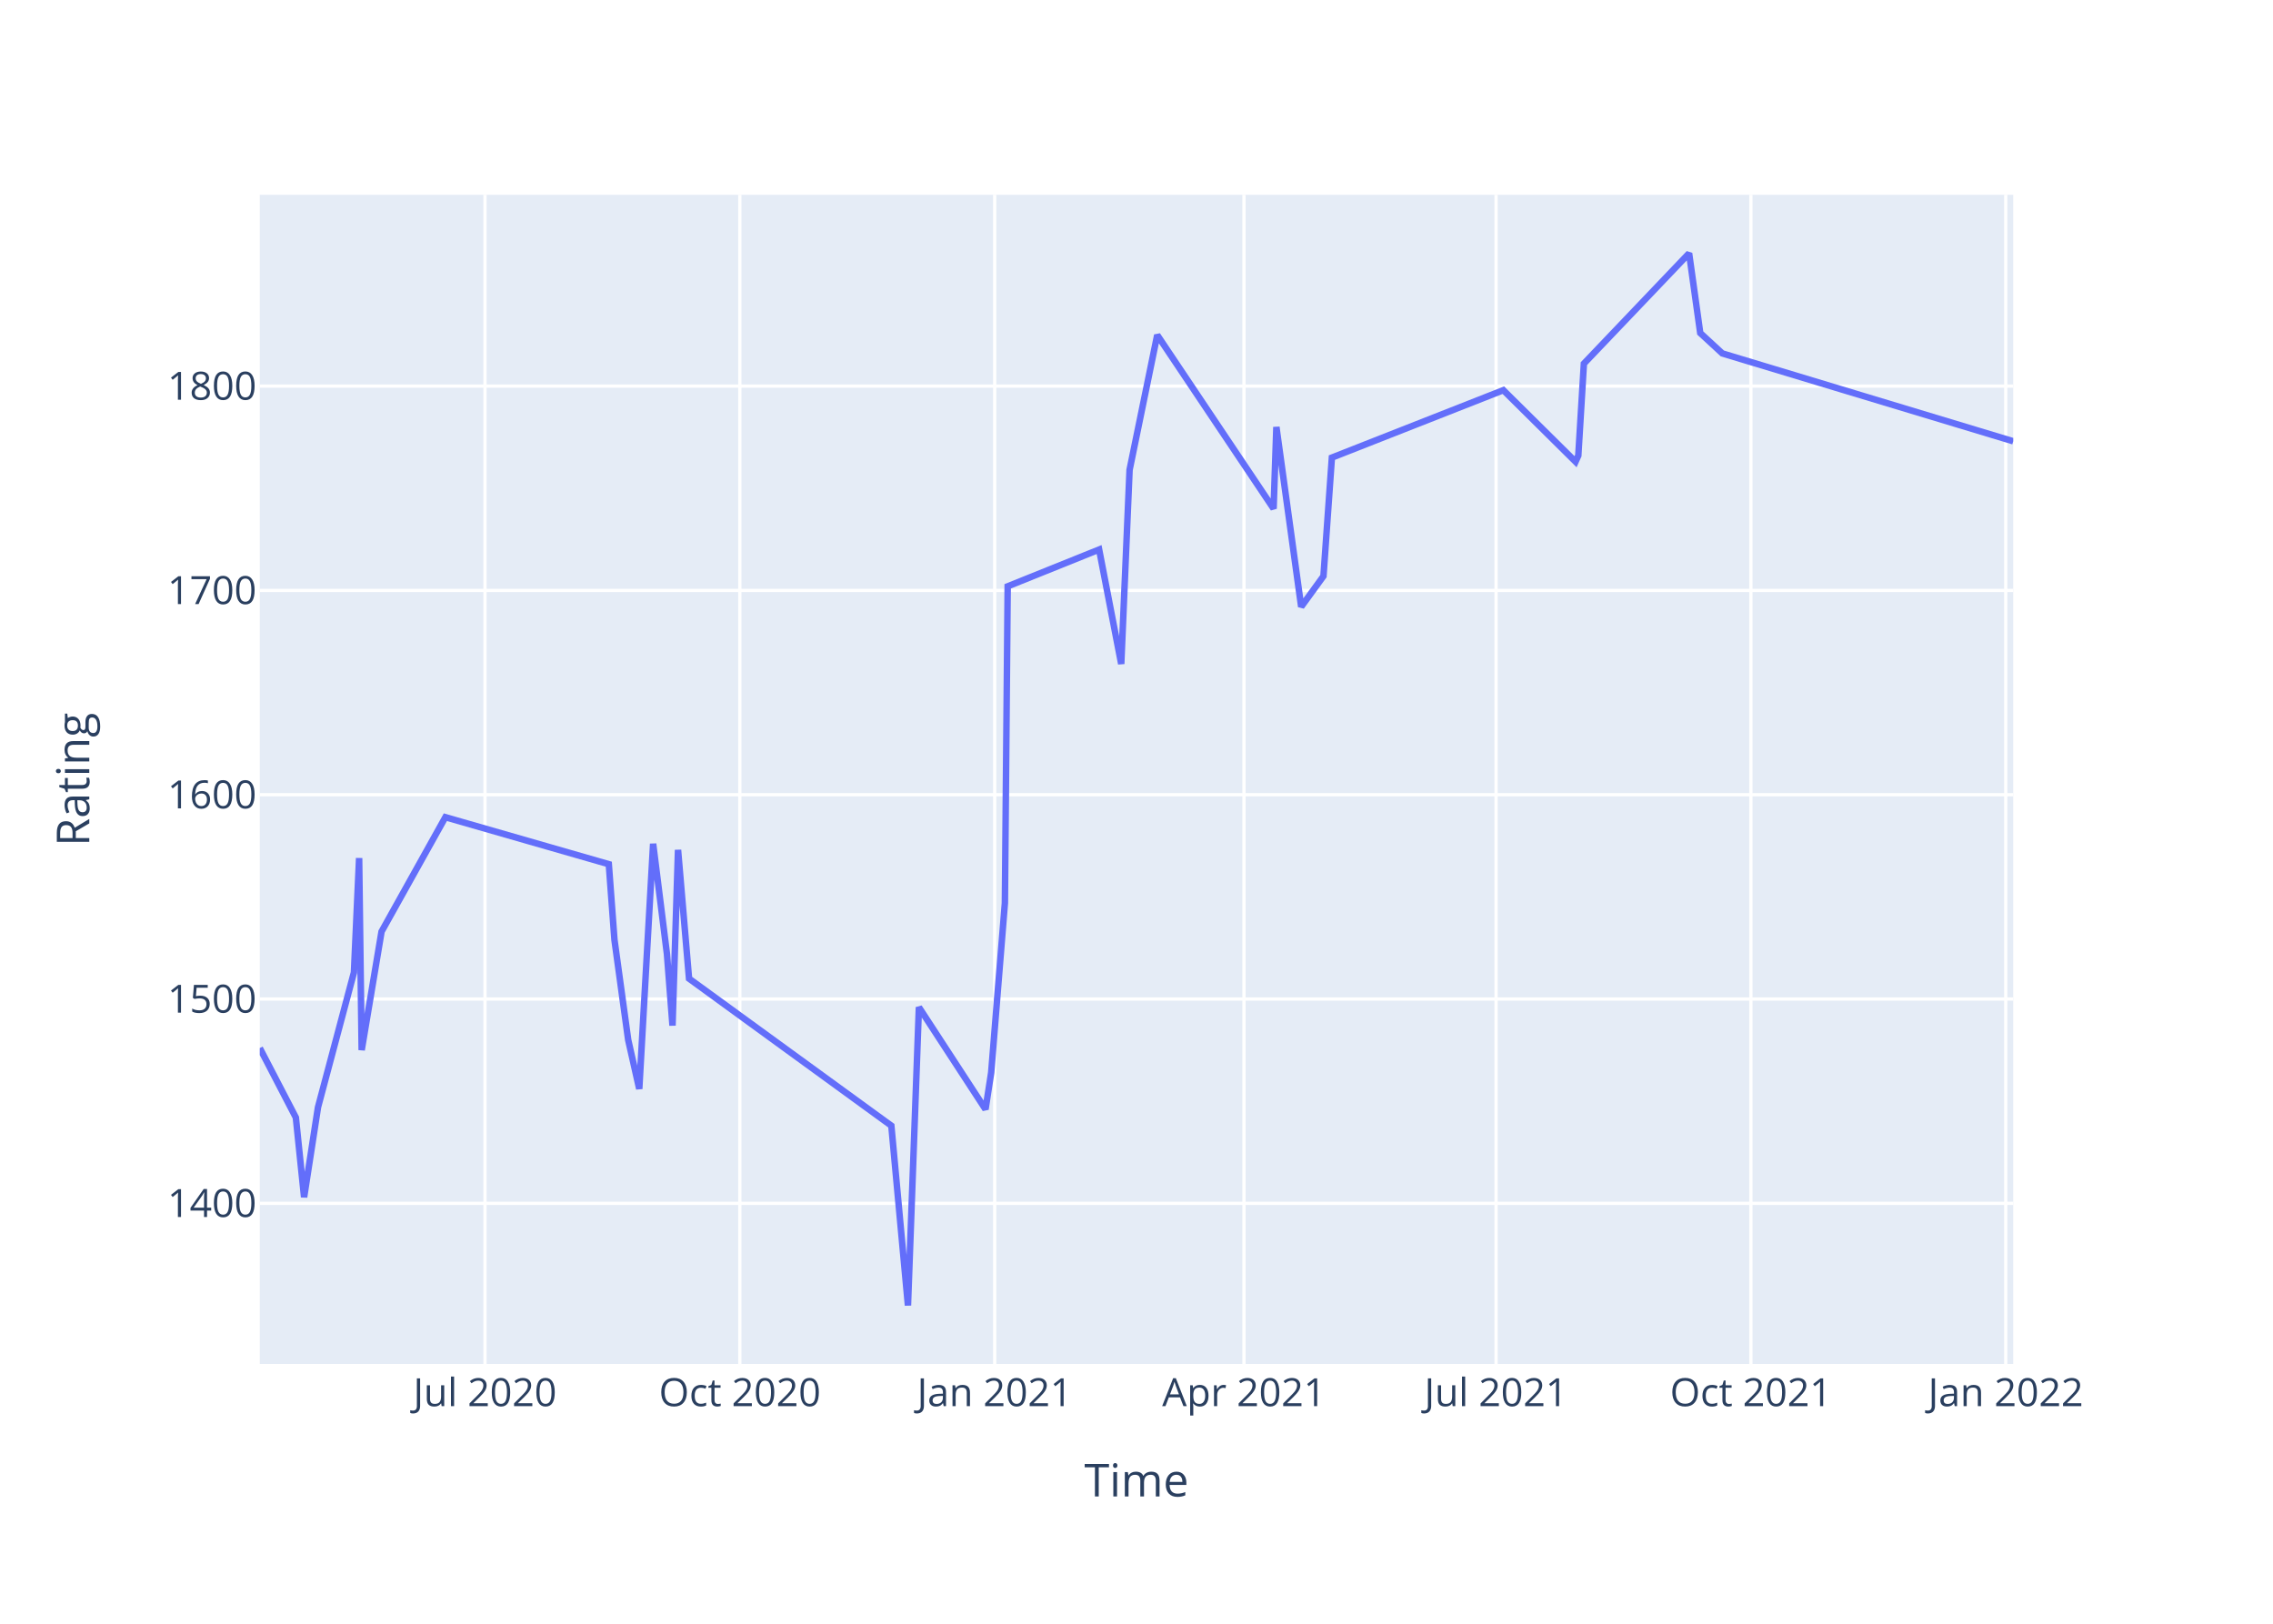
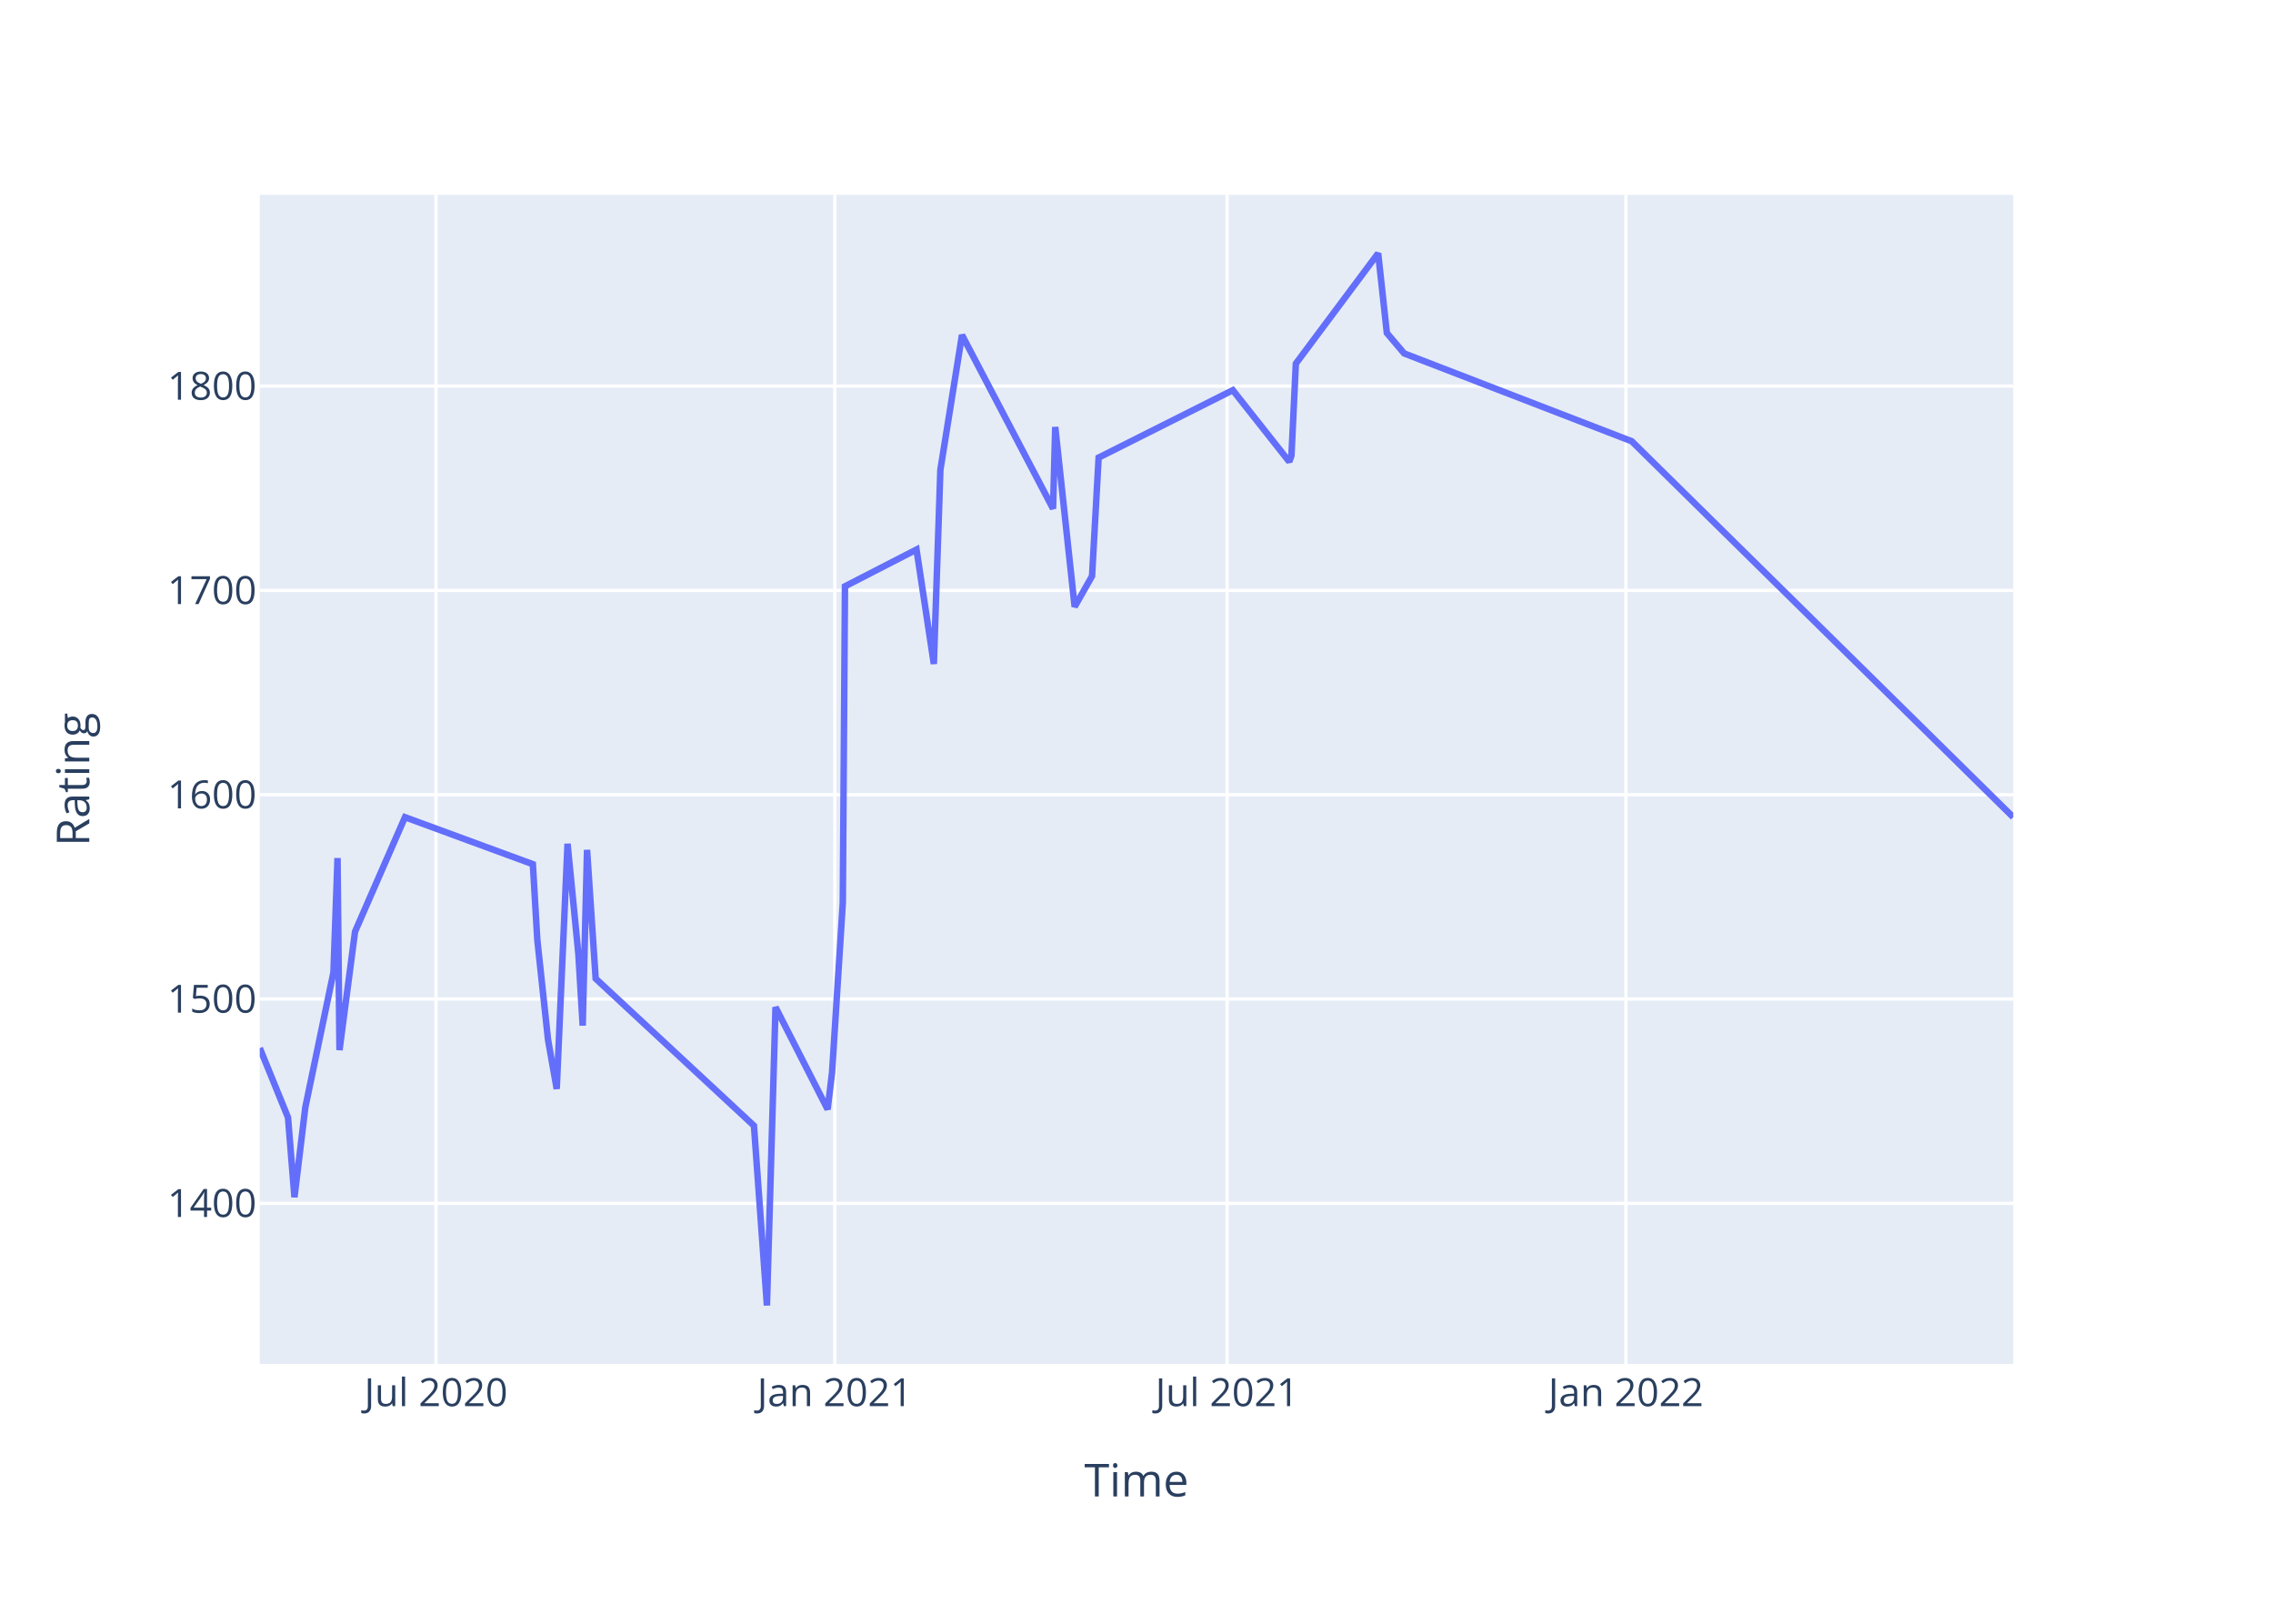
<svg xmlns="http://www.w3.org/2000/svg" class="main-svg" width="700" height="500" style="" viewBox="0 0 700 500">
  <rect x="0" y="0" width="700" height="500" style="fill: rgb(255, 255, 255); fill-opacity: 1;" />
-   <defs id="defs-e690a4">
+   <defs id="defs-624b2b">
    <g class="clips">
-       <clipPath id="clipe690a4xyplot" class="plotclip">
+       <clipPath id="clip624b2bxyplot" class="plotclip">
        <rect width="540" height="360" />
      </clipPath>
-       <clipPath class="axesclip" id="clipe690a4x">
+       <clipPath class="axesclip" id="clip624b2bx">
        <rect x="80" y="0" width="540" height="500" />
      </clipPath>
-       <clipPath class="axesclip" id="clipe690a4y">
+       <clipPath class="axesclip" id="clip624b2by">
        <rect x="0" y="60" width="700" height="360" />
      </clipPath>
-       <clipPath class="axesclip" id="clipe690a4xy">
+       <clipPath class="axesclip" id="clip624b2bxy">
        <rect x="80" y="60" width="540" height="360" />
      </clipPath>
    </g>
    <g class="gradients" />
    <g class="patterns" />
  </defs>
  <g class="bglayer">
    <rect class="bg" x="80" y="60" width="540" height="360" style="fill: rgb(229, 236, 246); fill-opacity: 1; stroke-width: 0;" />
  </g>
  <g class="layer-below">
    <g class="imagelayer" />
    <g class="shapelayer" />
  </g>
  <g class="cartesianlayer">
    <g class="subplot xy">
      <g class="layer-subplot">
        <g class="shapelayer" />
        <g class="imagelayer" />
      </g>
      <g class="minor-gridlayer">
        <g class="x" />
        <g class="y" />
      </g>
      <g class="gridlayer">
        <g class="x">
-           <path class="xgrid crisp" transform="translate(149.36,0)" d="M0,60v360" style="stroke: rgb(255, 255, 255); stroke-opacity: 1; stroke-width: 1px;" />
-           <path class="xgrid crisp" transform="translate(227.84,0)" d="M0,60v360" style="stroke: rgb(255, 255, 255); stroke-opacity: 1; stroke-width: 1px;" />
-           <path class="xgrid crisp" transform="translate(306.33,0)" d="M0,60v360" style="stroke: rgb(255, 255, 255); stroke-opacity: 1; stroke-width: 1px;" />
-           <path class="xgrid crisp" transform="translate(383.1,0)" d="M0,60v360" style="stroke: rgb(255, 255, 255); stroke-opacity: 1; stroke-width: 1px;" />
-           <path class="xgrid crisp" transform="translate(460.73,0)" d="M0,60v360" style="stroke: rgb(255, 255, 255); stroke-opacity: 1; stroke-width: 1px;" />
-           <path class="xgrid crisp" transform="translate(539.21,0)" d="M0,60v360" style="stroke: rgb(255, 255, 255); stroke-opacity: 1; stroke-width: 1px;" />
-           <path class="xgrid crisp" transform="translate(617.7,0)" d="M0,60v360" style="stroke: rgb(255, 255, 255); stroke-opacity: 1; stroke-width: 1px;" />
+           <path class="xgrid crisp" transform="translate(134.27,0)" d="M0,60v360" style="stroke: rgb(255, 255, 255); stroke-opacity: 1; stroke-width: 1px;" />
+           <path class="xgrid crisp" transform="translate(257.09,0)" d="M0,60v360" style="stroke: rgb(255, 255, 255); stroke-opacity: 1; stroke-width: 1px;" />
+           <path class="xgrid crisp" transform="translate(377.9,0)" d="M0,60v360" style="stroke: rgb(255, 255, 255); stroke-opacity: 1; stroke-width: 1px;" />
+           <path class="xgrid crisp" transform="translate(500.72,0)" d="M0,60v360" style="stroke: rgb(255, 255, 255); stroke-opacity: 1; stroke-width: 1px;" />
        </g>
        <g class="y">
          <path class="ygrid crisp" transform="translate(0,370.54)" d="M80,0h540" style="stroke: rgb(255, 255, 255); stroke-opacity: 1; stroke-width: 1px;" />
          <path class="ygrid crisp" transform="translate(0,307.63)" d="M80,0h540" style="stroke: rgb(255, 255, 255); stroke-opacity: 1; stroke-width: 1px;" />
          <path class="ygrid crisp" transform="translate(0,244.72)" d="M80,0h540" style="stroke: rgb(255, 255, 255); stroke-opacity: 1; stroke-width: 1px;" />
          <path class="ygrid crisp" transform="translate(0,181.81)" d="M80,0h540" style="stroke: rgb(255, 255, 255); stroke-opacity: 1; stroke-width: 1px;" />
          <path class="ygrid crisp" transform="translate(0,118.89)" d="M80,0h540" style="stroke: rgb(255, 255, 255); stroke-opacity: 1; stroke-width: 1px;" />
        </g>
      </g>
      <g class="zerolinelayer" />
      <path class="xlines-below" />
      <path class="ylines-below" />
      <g class="overlines-below" />
      <g class="xaxislayer-below" />
      <g class="yaxislayer-below" />
      <g class="overaxes-below" />
-       <g class="plot" transform="translate(80,60)" clip-path="url(#clipe690a4xyplot)">
+       <g class="plot" transform="translate(80,60)" clip-path="url(#clip624b2bxyplot)">
        <g class="scatterlayer mlayer">
-           <g class="trace scatter trace781857" style="stroke-miterlimit: 2; opacity: 1;">
+           <g class="trace scatter trace112e9c" style="stroke-miterlimit: 2; opacity: 1;">
            <g class="fills" />
            <g class="errorbars" />
            <g class="lines">
-               <path class="js-line" d="M0,262.73L11.11,284.12L13.65,308.66L17.93,280.97L29,239.45L30.6,204.22L31.38,263.36L37.5,226.87L57.16,191.64L107.49,206.11L109.23,229.39L113.46,260.21L116.87,275.31L121.14,199.82L125.4,233.79L127.11,255.81L128.81,201.7L132.2,241.34L194.5,286.64L199.62,342L202.99,250.15L223.5,281.6L225.25,270.28L229.47,218.06L230.33,120.55L258.49,109.22L265.3,144.45L267.87,84.69L276.39,43.17L312.22,96.64L313.08,71.48L320.72,126.84L327.58,117.4L330.17,80.91L382.97,60.15L405.21,82.17L406.06,80.28L407.78,51.97L440.18,18L443.61,42.54L450.42,48.83L540,75.88" style="vector-effect: non-scaling-stroke; fill: none; stroke: rgb(99, 110, 250); stroke-opacity: 1; stroke-width: 2px; opacity: 1;" />
+               <path class="js-line" d="M0,262.73L8.7,284.12L10.68,308.66L14.03,280.97L22.69,239.45L23.95,204.22L24.55,263.36L29.34,226.87L44.72,191.64L84.1,206.11L85.47,229.39L88.78,260.21L91.45,275.31L94.78,199.82L98.12,233.79L99.45,255.81L100.79,201.7L103.44,241.34L152.19,286.64L156.19,342L158.83,250.15L174.88,281.6L176.24,270.28L179.55,218.06L180.22,120.55L202.25,109.22L207.59,144.45L209.6,84.69L216.26,43.17L244.3,96.64L244.97,71.48L250.95,126.84L256.31,117.4L258.34,80.91L299.66,60.15L317.05,82.17L317.72,80.28L319.07,51.97L344.42,18L347.1,42.54L352.43,48.83L422.52,75.88L540,191.64" style="vector-effect: non-scaling-stroke; fill: none; stroke: rgb(99, 110, 250); stroke-opacity: 1; stroke-width: 2px; opacity: 1;" />
            </g>
            <g class="points" />
            <g class="text" />
          </g>
        </g>
      </g>
      <g class="overplot" />
      <path class="xlines-above crisp" d="M0,0" style="fill: none;" />
      <path class="ylines-above crisp" d="M0,0" style="fill: none;" />
      <g class="overlines-above" />
      <g class="xaxislayer-above">
        <g class="xtick">
-           <text text-anchor="middle" x="0" y="433" transform="translate(149.36,0)" style="font-family: 'Open Sans', verdana, arial, sans-serif; font-size: 12px; fill: rgb(42, 63, 95); fill-opacity: 1; white-space: pre; opacity: 1;">Jul 2020</text>
+           <text text-anchor="middle" x="0" y="433" transform="translate(134.27,0)" style="font-family: 'Open Sans', verdana, arial, sans-serif; font-size: 12px; fill: rgb(42, 63, 95); fill-opacity: 1; white-space: pre; opacity: 1;">Jul 2020</text>
        </g>
        <g class="xtick">
-           <text text-anchor="middle" x="0" y="433" style="font-family: 'Open Sans', verdana, arial, sans-serif; font-size: 12px; fill: rgb(42, 63, 95); fill-opacity: 1; white-space: pre; opacity: 1;" transform="translate(227.84,0)">Oct 2020</text>
+           <text text-anchor="middle" x="0" y="433" style="font-family: 'Open Sans', verdana, arial, sans-serif; font-size: 12px; fill: rgb(42, 63, 95); fill-opacity: 1; white-space: pre; opacity: 1;" transform="translate(257.09,0)">Jan 2021</text>
        </g>
        <g class="xtick">
-           <text text-anchor="middle" x="0" y="433" style="font-family: 'Open Sans', verdana, arial, sans-serif; font-size: 12px; fill: rgb(42, 63, 95); fill-opacity: 1; white-space: pre; opacity: 1;" transform="translate(306.33,0)">Jan 2021</text>
+           <text text-anchor="middle" x="0" y="433" style="font-family: 'Open Sans', verdana, arial, sans-serif; font-size: 12px; fill: rgb(42, 63, 95); fill-opacity: 1; white-space: pre; opacity: 1;" transform="translate(377.9,0)">Jul 2021</text>
        </g>
        <g class="xtick">
-           <text text-anchor="middle" x="0" y="433" style="font-family: 'Open Sans', verdana, arial, sans-serif; font-size: 12px; fill: rgb(42, 63, 95); fill-opacity: 1; white-space: pre; opacity: 1;" transform="translate(383.1,0)">Apr 2021</text>
-         </g>
-         <g class="xtick">
-           <text text-anchor="middle" x="0" y="433" style="font-family: 'Open Sans', verdana, arial, sans-serif; font-size: 12px; fill: rgb(42, 63, 95); fill-opacity: 1; white-space: pre; opacity: 1;" transform="translate(460.73,0)">Jul 2021</text>
-         </g>
-         <g class="xtick">
-           <text text-anchor="middle" x="0" y="433" style="font-family: 'Open Sans', verdana, arial, sans-serif; font-size: 12px; fill: rgb(42, 63, 95); fill-opacity: 1; white-space: pre; opacity: 1;" transform="translate(539.21,0)">Oct 2021</text>
-         </g>
-         <g class="xtick">
-           <text text-anchor="middle" x="0" y="433" style="font-family: 'Open Sans', verdana, arial, sans-serif; font-size: 12px; fill: rgb(42, 63, 95); fill-opacity: 1; white-space: pre; opacity: 1;" transform="translate(617.7,0)">Jan 2022</text>
+           <text text-anchor="middle" x="0" y="433" style="font-family: 'Open Sans', verdana, arial, sans-serif; font-size: 12px; fill: rgb(42, 63, 95); fill-opacity: 1; white-space: pre; opacity: 1;" transform="translate(500.72,0)">Jan 2022</text>
        </g>
      </g>
      <g class="yaxislayer-above">
        <g class="ytick">
          <text text-anchor="end" x="79" y="4.2" transform="translate(0,370.54)" style="font-family: 'Open Sans', verdana, arial, sans-serif; font-size: 12px; fill: rgb(42, 63, 95); fill-opacity: 1; white-space: pre; opacity: 1;">1400</text>
        </g>
        <g class="ytick">
          <text text-anchor="end" x="79" y="4.2" style="font-family: 'Open Sans', verdana, arial, sans-serif; font-size: 12px; fill: rgb(42, 63, 95); fill-opacity: 1; white-space: pre; opacity: 1;" transform="translate(0,307.63)">1500</text>
        </g>
        <g class="ytick">
          <text text-anchor="end" x="79" y="4.2" style="font-family: 'Open Sans', verdana, arial, sans-serif; font-size: 12px; fill: rgb(42, 63, 95); fill-opacity: 1; white-space: pre; opacity: 1;" transform="translate(0,244.72)">1600</text>
        </g>
        <g class="ytick">
          <text text-anchor="end" x="79" y="4.2" style="font-family: 'Open Sans', verdana, arial, sans-serif; font-size: 12px; fill: rgb(42, 63, 95); fill-opacity: 1; white-space: pre; opacity: 1;" transform="translate(0,181.81)">1700</text>
        </g>
        <g class="ytick">
          <text text-anchor="end" x="79" y="4.2" style="font-family: 'Open Sans', verdana, arial, sans-serif; font-size: 12px; fill: rgb(42, 63, 95); fill-opacity: 1; white-space: pre; opacity: 1;" transform="translate(0,118.89)">1800</text>
        </g>
      </g>
      <g class="overaxes-above" />
    </g>
  </g>
  <g class="polarlayer" />
  <g class="smithlayer" />
  <g class="ternarylayer" />
  <g class="geolayer" />
  <g class="funnelarealayer" />
  <g class="pielayer" />
  <g class="iciclelayer" />
  <g class="treemaplayer" />
  <g class="sunburstlayer" />
  <g class="glimages" />
-   <defs id="topdefs-e690a4">
+   <defs id="topdefs-624b2b">
    <g class="clips" />
  </defs>
  <g class="layer-above">
    <g class="imagelayer" />
    <g class="shapelayer" />
  </g>
  <g class="infolayer">
    <g class="g-gtitle" />
    <g class="g-xtitle">
      <text class="xtitle" x="350" y="460.8" text-anchor="middle" style="font-family: 'Open Sans', verdana, arial, sans-serif; font-size: 14px; fill: rgb(42, 63, 95); opacity: 1; font-weight: normal; white-space: pre;">Time</text>
    </g>
    <g class="g-ytitle">
      <text class="ytitle" transform="rotate(-90,27.49688,240)" x="27.497" y="240" text-anchor="middle" style="font-family: 'Open Sans', verdana, arial, sans-serif; font-size: 14px; fill: rgb(42, 63, 95); opacity: 1; font-weight: normal; white-space: pre;">Rating</text>
    </g>
  </g>
</svg>
